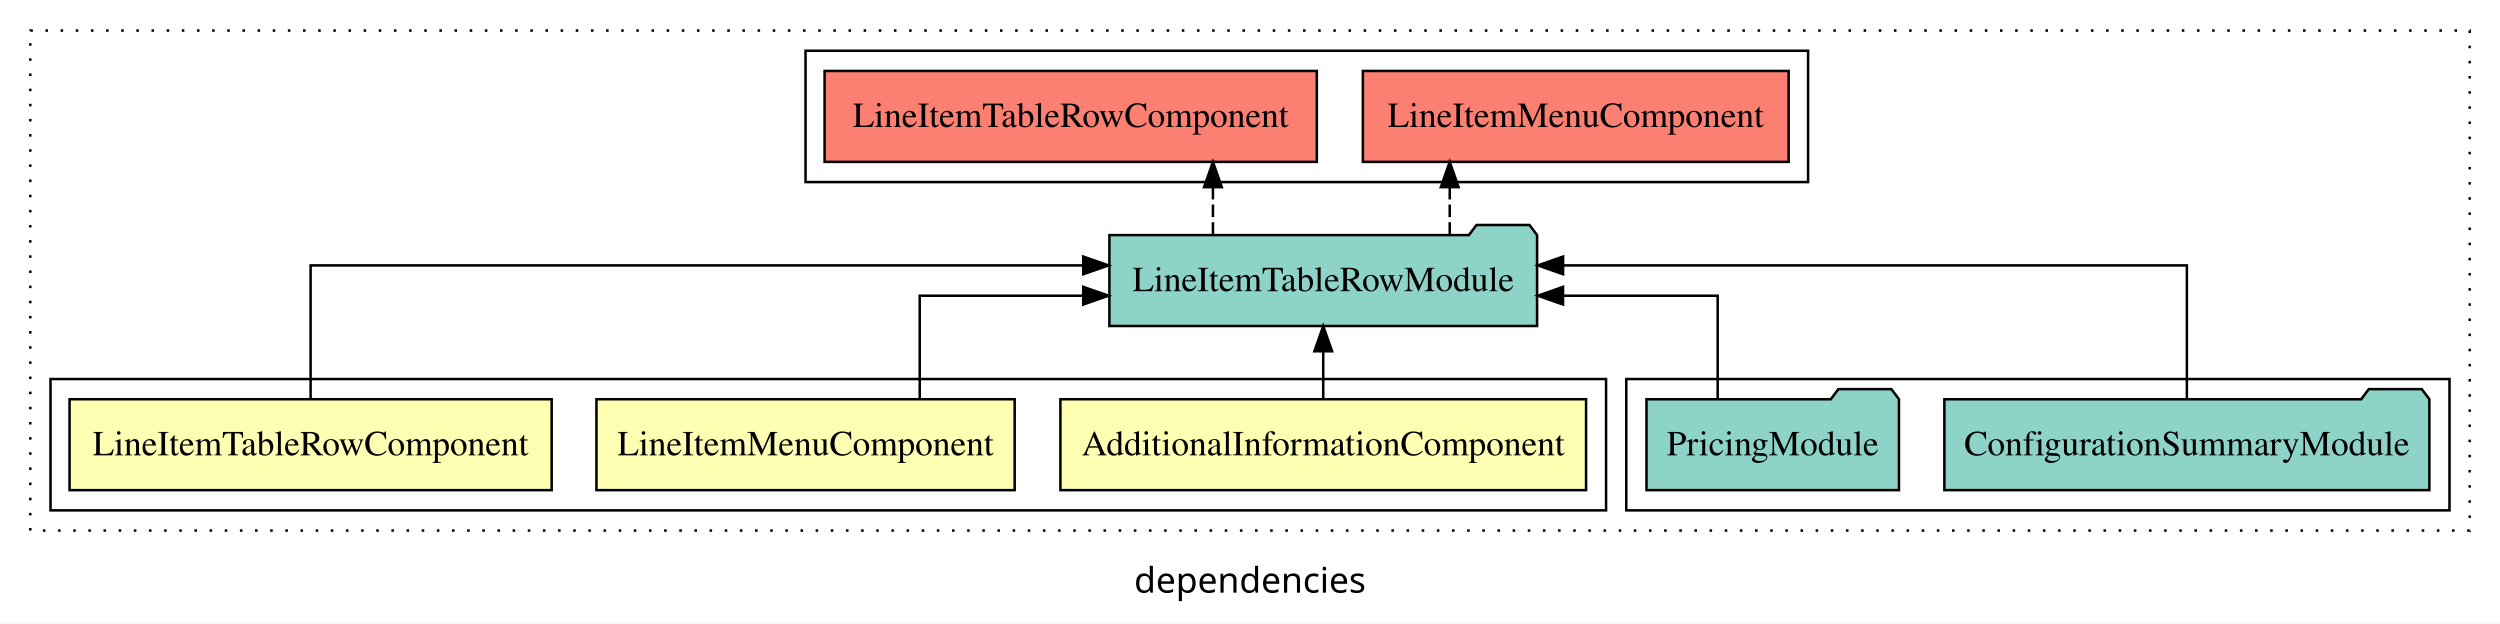
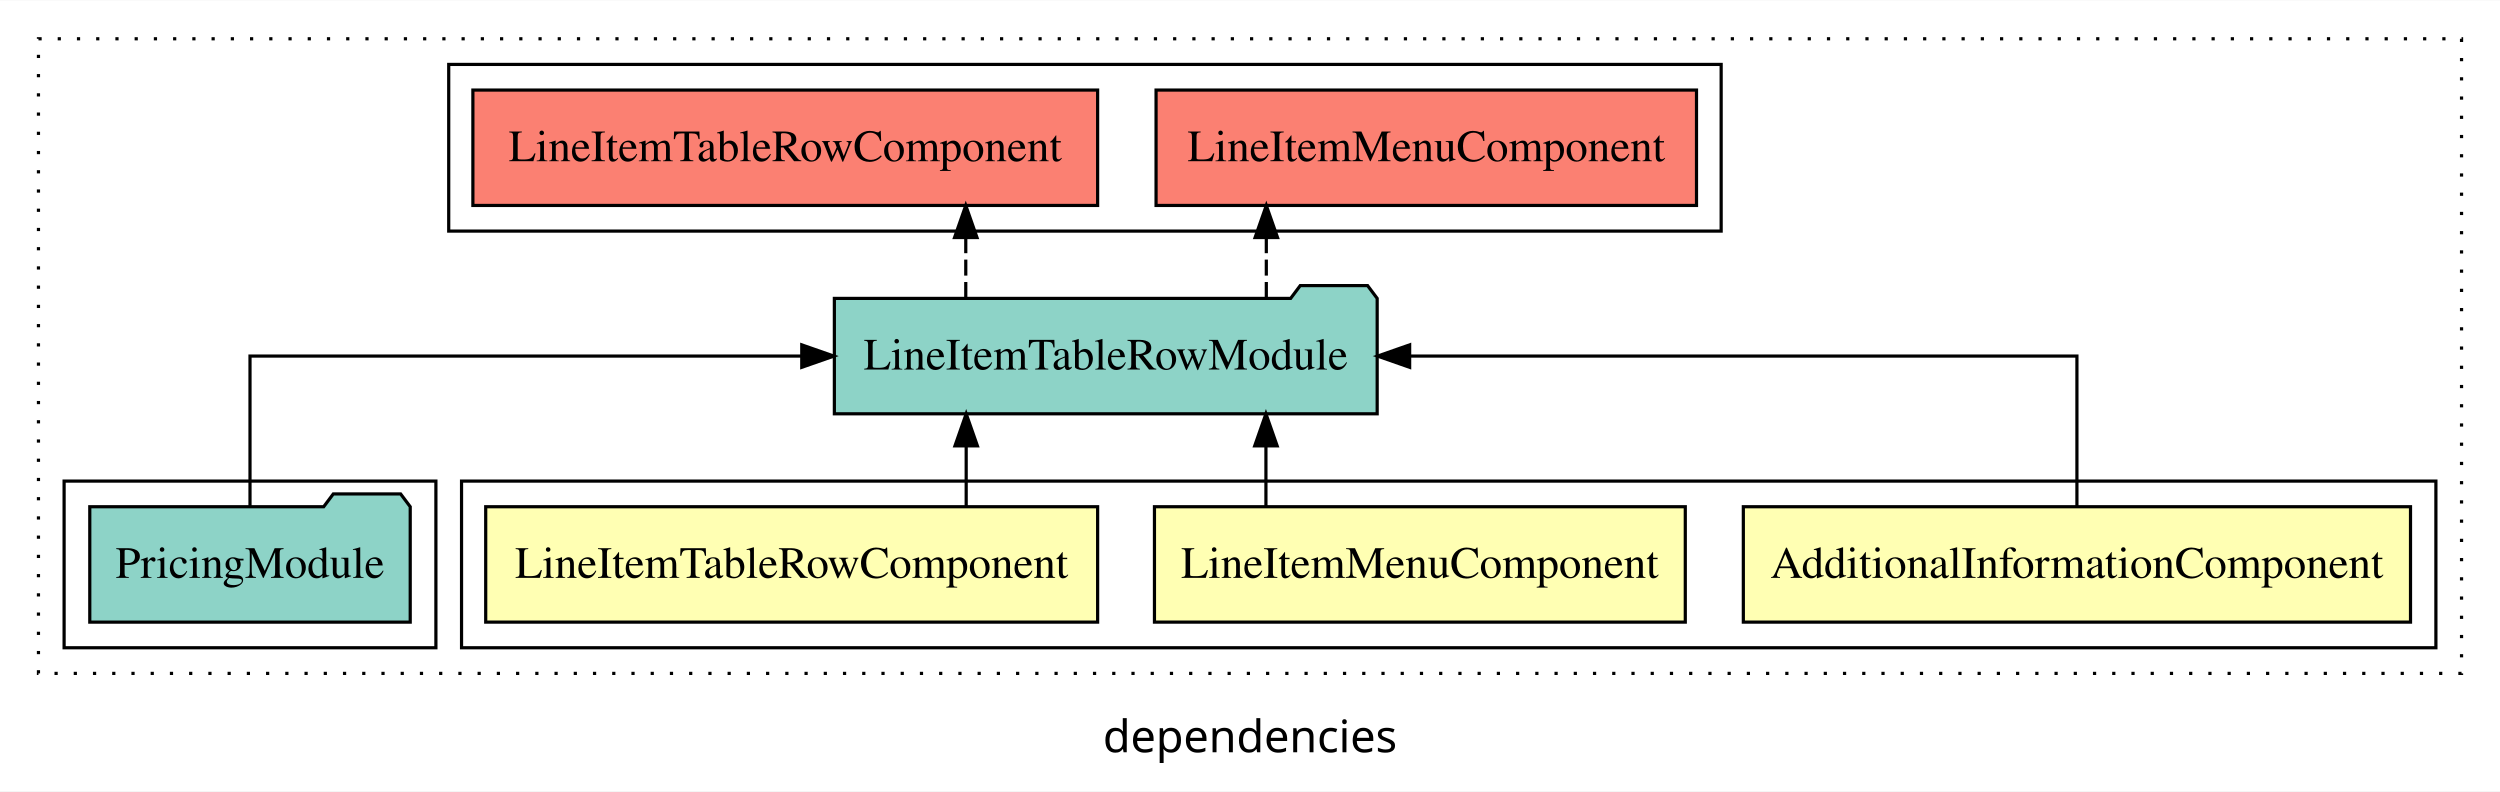
- <svg xmlns="http://www.w3.org/2000/svg" width="990pt" height="247pt" viewBox="0.00 0.00 990.00 246.80">
+ <svg xmlns="http://www.w3.org/2000/svg" width="780pt" height="247pt" viewBox="0.00 0.00 780.00 246.80">
  <g id="graph0" class="graph" transform="scale(1 1) rotate(0) translate(4 242.8)">
-     <polygon fill="white" stroke="transparent" points="-4,4 -4,-242.8 986,-242.8 986,4 -4,4" />
-     <text text-anchor="middle" x="491" y="-8.2" font-family="sans-serif" font-size="14.00">dependencies</text>
+     <polygon fill="white" stroke="transparent" points="-4,4 -4,-242.8 776,-242.8 776,4 -4,4" />
+     <text text-anchor="middle" x="386" y="-8.2" font-family="sans-serif" font-size="14.00">dependencies</text>
    <g id="clust1" class="cluster">
-       <polygon fill="none" stroke="black" stroke-dasharray="1,5" points="8,-32.8 8,-230.8 974,-230.8 974,-32.8 8,-32.8" />
+       <polygon fill="none" stroke="black" stroke-dasharray="1,5" points="8,-32.8 8,-230.8 764,-230.8 764,-32.8 8,-32.8" />
+     </g>
+     <g id="clust2" class="cluster">
+       <polygon fill="none" stroke="black" points="140,-40.8 140,-92.8 756,-92.8 756,-40.8 140,-40.8" />
+     </g>
+     <g id="clust6" class="cluster">
+       <polygon fill="none" stroke="black" points="16,-40.8 16,-92.8 132,-92.8 132,-40.8 16,-40.8" />
    </g>
    <g id="clust7" class="cluster">
-       <polygon fill="none" stroke="black" points="315,-170.8 315,-222.8 712,-222.8 712,-170.8 315,-170.8" />
-     </g>
-     <g id="clust6" class="cluster">
-       <polygon fill="none" stroke="black" points="640,-40.8 640,-92.8 966,-92.8 966,-40.8 640,-40.8" />
-     </g>
-     <g id="clust2" class="cluster">
-       <polygon fill="none" stroke="black" points="16,-40.8 16,-92.8 632,-92.8 632,-40.8 16,-40.8" />
+       <polygon fill="none" stroke="black" points="136,-170.8 136,-222.8 533,-222.8 533,-170.8 136,-170.8" />
    </g>
    <g id="node1" class="node">
-       <polygon fill="#ffffb3" stroke="black" points="624.08,-84.8 415.92,-84.8 415.92,-48.8 624.08,-48.8 624.08,-84.8" />
-       <text text-anchor="middle" x="520" y="-62.6" font-family="Times,serif" font-size="14.00">AdditionalInformationComponent</text>
+       <polygon fill="#ffffb3" stroke="black" points="748.08,-84.8 539.92,-84.8 539.92,-48.8 748.08,-48.8 748.08,-84.8" />
+       <text text-anchor="middle" x="644" y="-62.6" font-family="Times,serif" font-size="14.00">AdditionalInformationComponent</text>
    </g>
    <g id="node4" class="node">
-       <polygon fill="#8dd3c7" stroke="black" points="604.68,-149.8 601.68,-153.8 580.68,-153.8 577.68,-149.8 435.32,-149.8 435.32,-113.8 604.68,-113.8 604.68,-149.8" />
-       <text text-anchor="middle" x="520" y="-127.6" font-family="Times,serif" font-size="14.00">LineItemTableRowModule</text>
+       <polygon fill="#8dd3c7" stroke="black" points="425.68,-149.8 422.68,-153.8 401.68,-153.8 398.68,-149.8 256.32,-149.8 256.32,-113.8 425.68,-113.8 425.68,-149.8" />
+       <text text-anchor="middle" x="341" y="-127.6" font-family="Times,serif" font-size="14.00">LineItemTableRowModule</text>
    </g>
    <g id="edge1" class="edge">
-       <path fill="none" stroke="black" d="M520,-84.91C520,-84.91 520,-103.79 520,-103.79" />
-       <polygon fill="black" stroke="black" points="516.5,-103.79 520,-113.79 523.5,-103.79 516.5,-103.79" />
+       <path fill="none" stroke="black" d="M644,-84.91C644,-104.14 644,-131.8 644,-131.8 644,-131.8 435.81,-131.8 435.81,-131.8" />
+       <polygon fill="black" stroke="black" points="435.81,-128.3 425.81,-131.8 435.81,-135.3 435.81,-128.3" />
    </g>
    <g id="node2" class="node">
-       <polygon fill="#ffffb3" stroke="black" points="397.81,-84.8 232.19,-84.8 232.19,-48.8 397.81,-48.8 397.81,-84.8" />
-       <text text-anchor="middle" x="315" y="-62.6" font-family="Times,serif" font-size="14.00">LineItemMenuComponent</text>
+       <polygon fill="#ffffb3" stroke="black" points="521.81,-84.8 356.19,-84.8 356.19,-48.8 521.81,-48.8 521.81,-84.8" />
+       <text text-anchor="middle" x="439" y="-62.6" font-family="Times,serif" font-size="14.00">LineItemMenuComponent</text>
    </g>
    <g id="edge2" class="edge">
-       <path fill="none" stroke="black" d="M360.21,-84.82C360.21,-102.17 360.21,-125.8 360.21,-125.8 360.21,-125.8 424.96,-125.8 424.96,-125.8" />
-       <polygon fill="black" stroke="black" points="424.96,-129.3 434.96,-125.8 424.96,-122.3 424.96,-129.3" />
+       <path fill="none" stroke="black" d="M390.97,-84.91C390.97,-84.91 390.97,-103.79 390.97,-103.79" />
+       <polygon fill="black" stroke="black" points="387.47,-103.79 390.97,-113.79 394.47,-103.79 387.47,-103.79" />
    </g>
    <g id="node3" class="node">
-       <polygon fill="#ffffb3" stroke="black" points="214.46,-84.8 23.54,-84.8 23.54,-48.8 214.46,-48.8 214.46,-84.8" />
-       <text text-anchor="middle" x="119" y="-62.6" font-family="Times,serif" font-size="14.00">LineItemTableRowComponent</text>
+       <polygon fill="#ffffb3" stroke="black" points="338.46,-84.8 147.54,-84.8 147.54,-48.8 338.46,-48.8 338.46,-84.8" />
+       <text text-anchor="middle" x="243" y="-62.6" font-family="Times,serif" font-size="14.00">LineItemTableRowComponent</text>
    </g>
    <g id="edge3" class="edge">
-       <path fill="none" stroke="black" d="M119,-85.08C119,-106.12 119,-137.8 119,-137.8 119,-137.8 424.96,-137.8 424.96,-137.8" />
-       <polygon fill="black" stroke="black" points="424.96,-141.3 434.96,-137.8 424.96,-134.3 424.96,-141.3" />
+       <path fill="none" stroke="black" d="M297.45,-84.91C297.45,-84.91 297.45,-103.79 297.45,-103.79" />
+       <polygon fill="black" stroke="black" points="293.95,-103.79 297.45,-113.79 300.95,-103.79 293.95,-103.79" />
+     </g>
+     <g id="node6" class="node">
+       <polygon fill="#fb8072" stroke="black" points="525.31,-214.8 356.69,-214.8 356.69,-178.8 525.31,-178.8 525.31,-214.8" />
+       <text text-anchor="middle" x="441" y="-192.6" font-family="Times,serif" font-size="14.00">LineItemMenuComponent </text>
+     </g>
+     <g id="edge5" class="edge">
+       <path fill="none" stroke="black" stroke-dasharray="5,2" d="M391.09,-149.91C391.09,-149.91 391.09,-168.79 391.09,-168.79" />
+       <polygon fill="black" stroke="black" points="387.59,-168.79 391.09,-178.79 394.59,-168.79 387.59,-168.79" />
    </g>
    <g id="node7" class="node">
-       <polygon fill="#fb8072" stroke="black" points="704.31,-214.8 535.69,-214.8 535.69,-178.8 704.31,-178.8 704.31,-214.8" />
-       <text text-anchor="middle" x="620" y="-192.6" font-family="Times,serif" font-size="14.00">LineItemMenuComponent </text>
+       <polygon fill="#fb8072" stroke="black" points="338.46,-214.8 143.54,-214.8 143.54,-178.8 338.46,-178.8 338.46,-214.8" />
+       <text text-anchor="middle" x="241" y="-192.6" font-family="Times,serif" font-size="14.00">LineItemTableRowComponent </text>
    </g>
    <g id="edge6" class="edge">
-       <path fill="none" stroke="black" stroke-dasharray="5,2" d="M570.09,-149.91C570.09,-149.91 570.09,-168.79 570.09,-168.79" />
-       <polygon fill="black" stroke="black" points="566.59,-168.79 570.09,-178.79 573.59,-168.79 566.59,-168.79" />
-     </g>
-     <g id="node8" class="node">
-       <polygon fill="#fb8072" stroke="black" points="517.46,-214.8 322.54,-214.8 322.54,-178.8 517.46,-178.8 517.46,-214.8" />
-       <text text-anchor="middle" x="420" y="-192.6" font-family="Times,serif" font-size="14.00">LineItemTableRowComponent </text>
-     </g>
-     <g id="edge7" class="edge">
-       <path fill="none" stroke="black" stroke-dasharray="5,2" d="M476.32,-149.91C476.32,-149.91 476.32,-168.79 476.32,-168.79" />
-       <polygon fill="black" stroke="black" points="472.82,-168.79 476.32,-178.79 479.82,-168.79 472.82,-168.79" />
+       <path fill="none" stroke="black" stroke-dasharray="5,2" d="M297.32,-149.91C297.32,-149.91 297.32,-168.79 297.32,-168.79" />
+       <polygon fill="black" stroke="black" points="293.82,-168.79 297.32,-178.79 300.82,-168.79 293.82,-168.79" />
    </g>
    <g id="node5" class="node">
-       <polygon fill="#8dd3c7" stroke="black" points="958.03,-84.8 955.03,-88.8 934.03,-88.8 931.03,-84.8 765.97,-84.8 765.97,-48.8 958.03,-48.8 958.03,-84.8" />
-       <text text-anchor="middle" x="862" y="-62.6" font-family="Times,serif" font-size="14.00">ConfigurationSummaryModule</text>
+       <polygon fill="#8dd3c7" stroke="black" points="123.99,-84.8 120.99,-88.8 99.99,-88.8 96.99,-84.8 24.01,-84.8 24.01,-48.8 123.99,-48.8 123.99,-84.8" />
+       <text text-anchor="middle" x="74" y="-62.6" font-family="Times,serif" font-size="14.00">PricingModule</text>
    </g>
    <g id="edge4" class="edge">
-       <path fill="none" stroke="black" d="M862,-85.08C862,-106.12 862,-137.8 862,-137.8 862,-137.8 614.98,-137.8 614.98,-137.8" />
-       <polygon fill="black" stroke="black" points="614.98,-134.3 604.98,-137.8 614.98,-141.3 614.98,-134.3" />
-     </g>
-     <g id="node6" class="node">
-       <polygon fill="#8dd3c7" stroke="black" points="747.99,-84.8 744.99,-88.8 723.99,-88.8 720.99,-84.8 648.01,-84.8 648.01,-48.8 747.99,-48.8 747.99,-84.8" />
-       <text text-anchor="middle" x="698" y="-62.6" font-family="Times,serif" font-size="14.00">PricingModule</text>
-     </g>
-     <g id="edge5" class="edge">
-       <path fill="none" stroke="black" d="M676.2,-84.82C676.2,-102.17 676.2,-125.8 676.2,-125.8 676.2,-125.8 614.96,-125.8 614.96,-125.8" />
-       <polygon fill="black" stroke="black" points="614.96,-122.3 604.96,-125.8 614.96,-129.3 614.96,-122.3" />
+       <path fill="none" stroke="black" d="M74,-84.91C74,-104.14 74,-131.8 74,-131.8 74,-131.8 246.15,-131.8 246.15,-131.8" />
+       <polygon fill="black" stroke="black" points="246.15,-135.3 256.15,-131.8 246.15,-128.3 246.15,-135.3" />
    </g>
  </g>
</svg>
